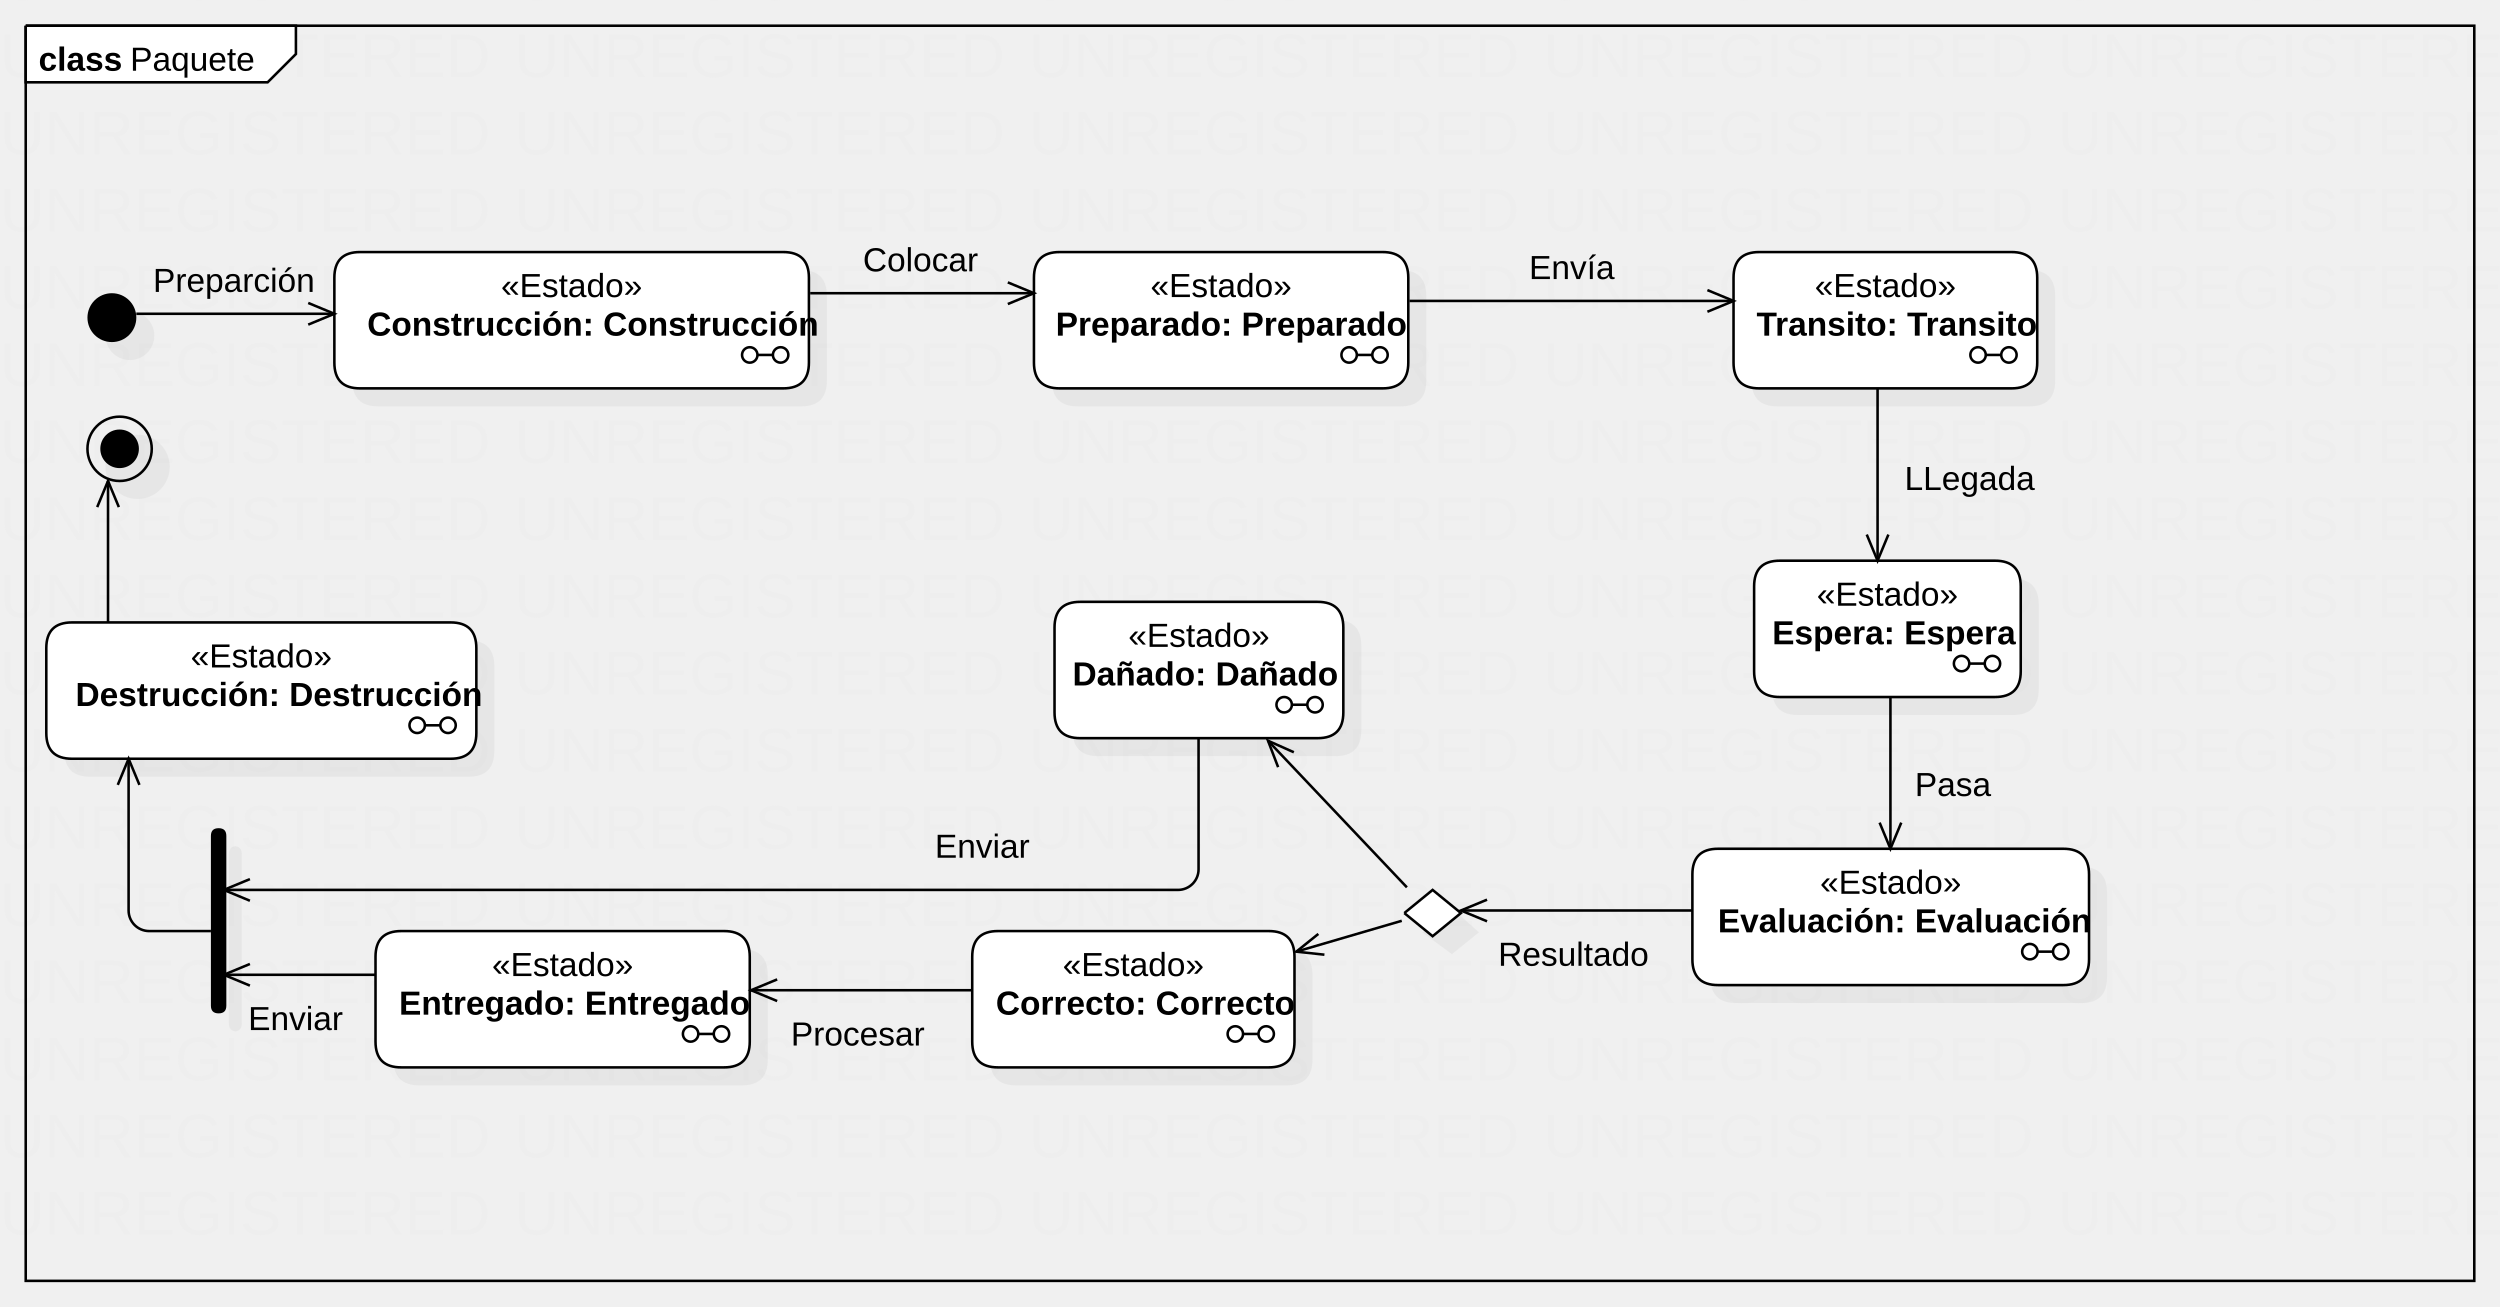
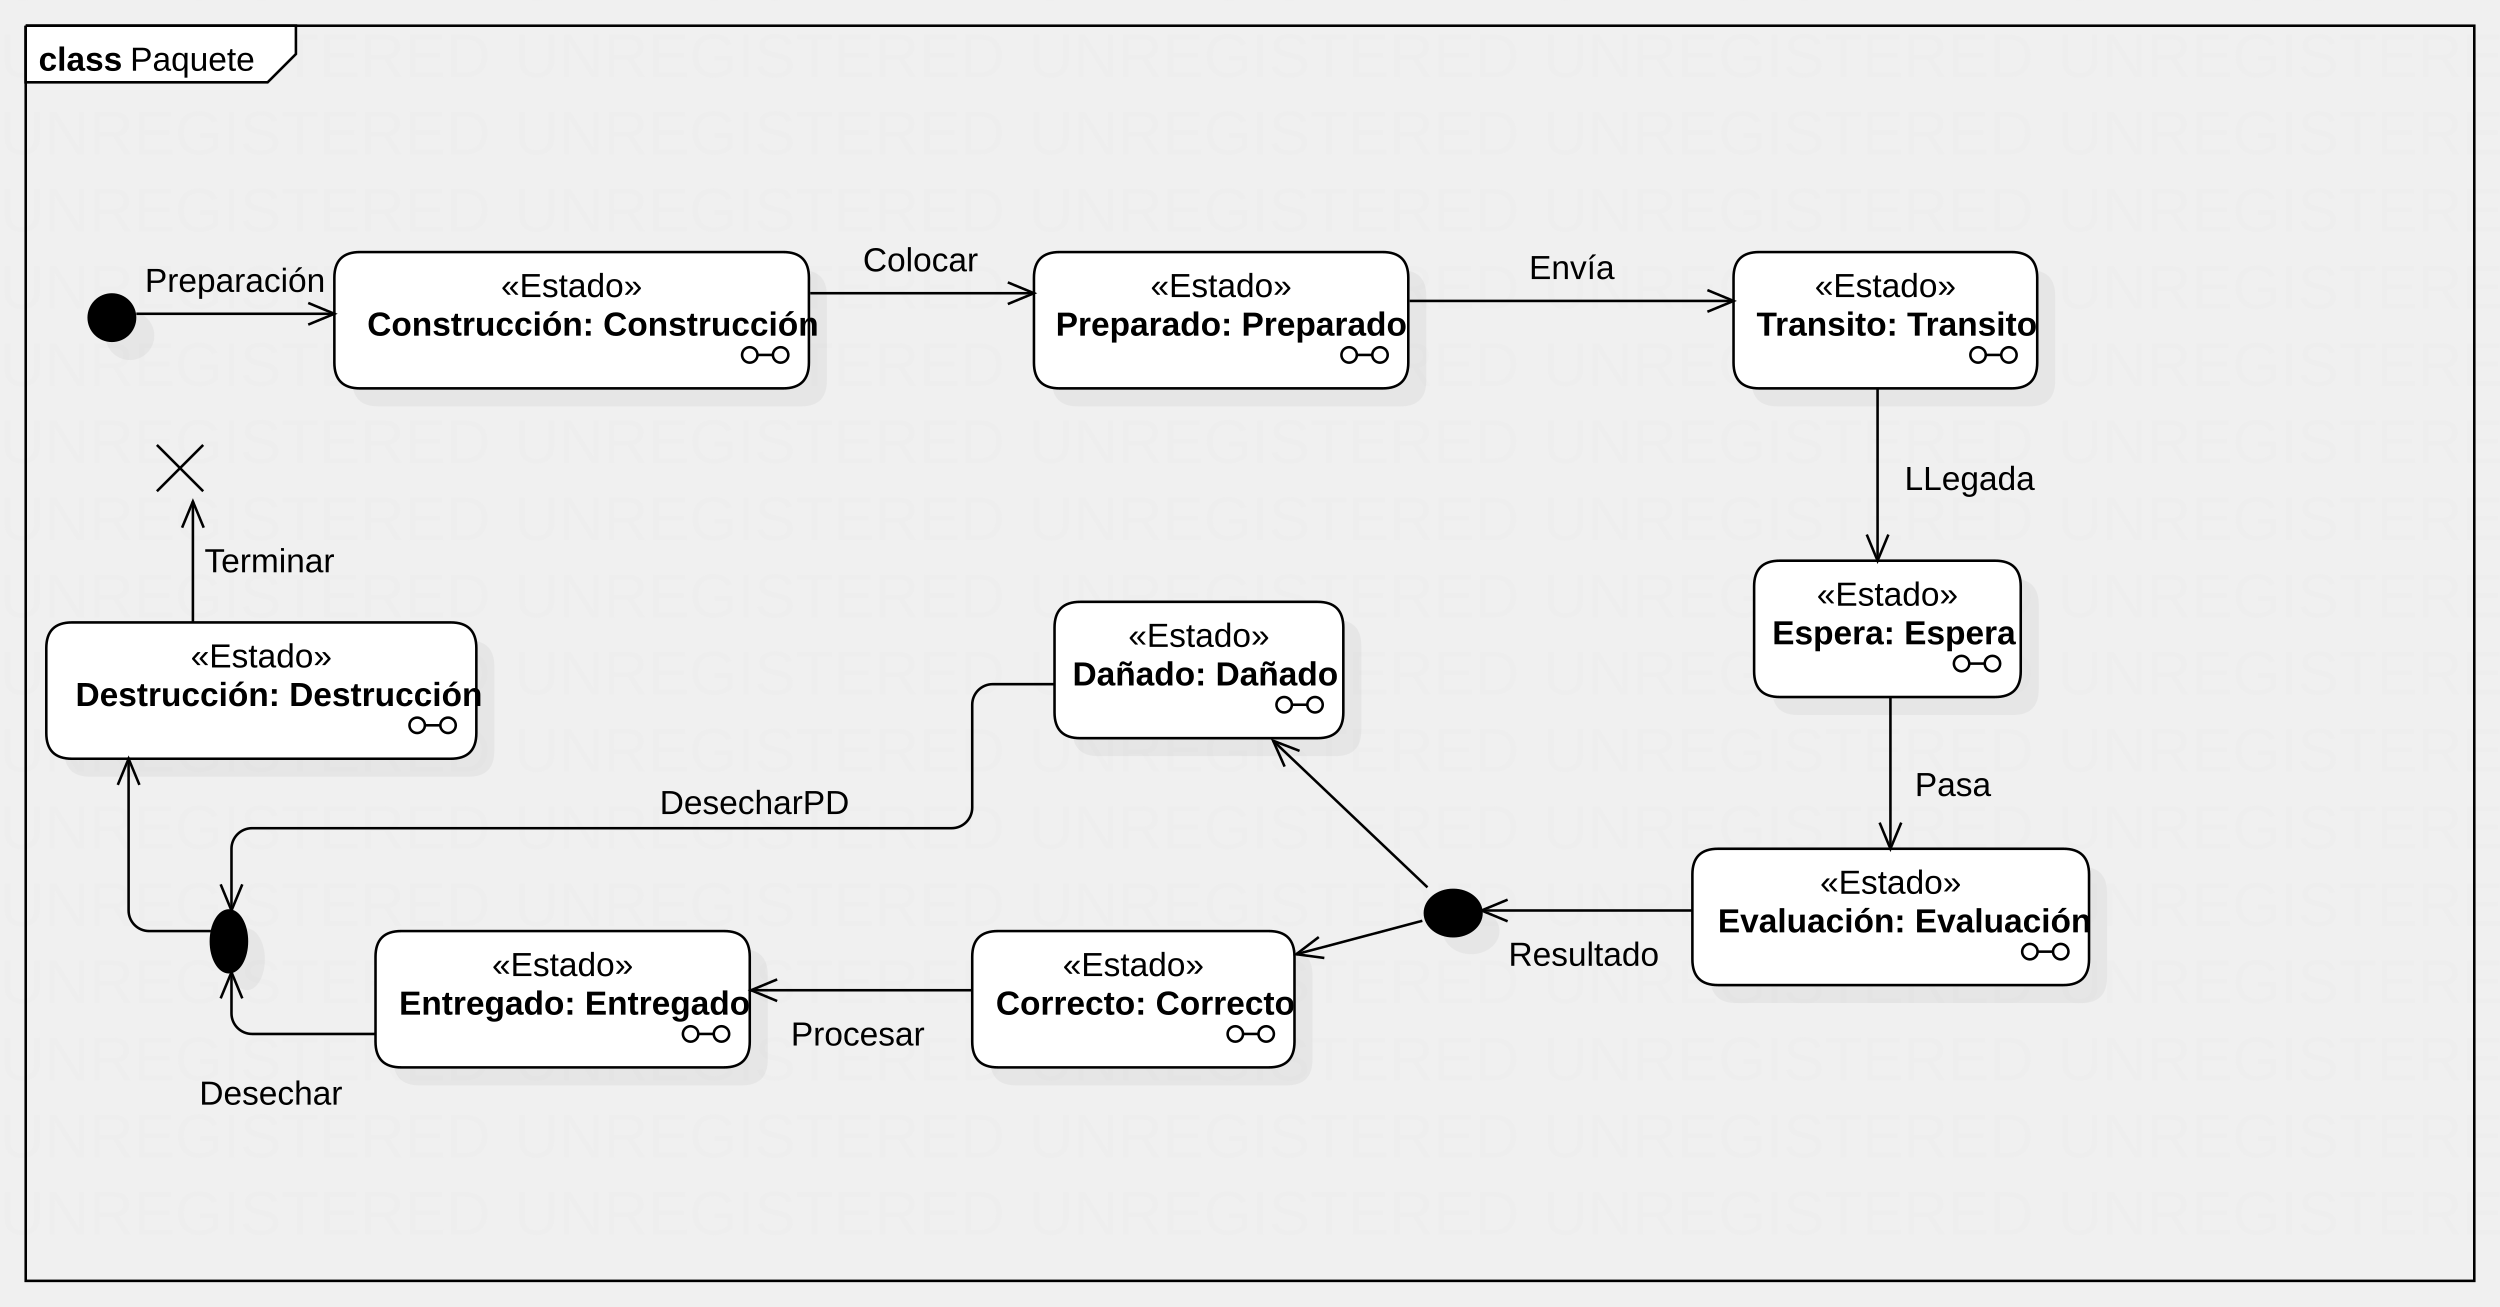
<svg xmlns="http://www.w3.org/2000/svg" version="1.1" width="972" height="508">
  <defs />
  <g>
    <text fill="#eeeeee" stroke="none" font-family="Arial" font-size="24px" font-style="normal" font-weight="normal" text-decoration="none" x="0" y="0">UNREGISTERED</text>
    <text fill="#eeeeee" stroke="none" font-family="Arial" font-size="24px" font-style="normal" font-weight="normal" text-decoration="none" x="0" y="30">UNREGISTERED</text>
    <text fill="#eeeeee" stroke="none" font-family="Arial" font-size="24px" font-style="normal" font-weight="normal" text-decoration="none" x="0" y="60">UNREGISTERED</text>
    <text fill="#eeeeee" stroke="none" font-family="Arial" font-size="24px" font-style="normal" font-weight="normal" text-decoration="none" x="0" y="90">UNREGISTERED</text>
    <text fill="#eeeeee" stroke="none" font-family="Arial" font-size="24px" font-style="normal" font-weight="normal" text-decoration="none" x="0" y="120">UNREGISTERED</text>
    <text fill="#eeeeee" stroke="none" font-family="Arial" font-size="24px" font-style="normal" font-weight="normal" text-decoration="none" x="0" y="150">UNREGISTERED</text>
    <text fill="#eeeeee" stroke="none" font-family="Arial" font-size="24px" font-style="normal" font-weight="normal" text-decoration="none" x="0" y="180">UNREGISTERED</text>
    <text fill="#eeeeee" stroke="none" font-family="Arial" font-size="24px" font-style="normal" font-weight="normal" text-decoration="none" x="0" y="210">UNREGISTERED</text>
    <text fill="#eeeeee" stroke="none" font-family="Arial" font-size="24px" font-style="normal" font-weight="normal" text-decoration="none" x="0" y="240">UNREGISTERED</text>
    <text fill="#eeeeee" stroke="none" font-family="Arial" font-size="24px" font-style="normal" font-weight="normal" text-decoration="none" x="0" y="270">UNREGISTERED</text>
    <text fill="#eeeeee" stroke="none" font-family="Arial" font-size="24px" font-style="normal" font-weight="normal" text-decoration="none" x="0" y="300">UNREGISTERED</text>
    <text fill="#eeeeee" stroke="none" font-family="Arial" font-size="24px" font-style="normal" font-weight="normal" text-decoration="none" x="0" y="330">UNREGISTERED</text>
    <text fill="#eeeeee" stroke="none" font-family="Arial" font-size="24px" font-style="normal" font-weight="normal" text-decoration="none" x="0" y="360">UNREGISTERED</text>
    <text fill="#eeeeee" stroke="none" font-family="Arial" font-size="24px" font-style="normal" font-weight="normal" text-decoration="none" x="0" y="390">UNREGISTERED</text>
    <text fill="#eeeeee" stroke="none" font-family="Arial" font-size="24px" font-style="normal" font-weight="normal" text-decoration="none" x="0" y="420">UNREGISTERED</text>
    <text fill="#eeeeee" stroke="none" font-family="Arial" font-size="24px" font-style="normal" font-weight="normal" text-decoration="none" x="0" y="450">UNREGISTERED</text>
    <text fill="#eeeeee" stroke="none" font-family="Arial" font-size="24px" font-style="normal" font-weight="normal" text-decoration="none" x="0" y="480">UNREGISTERED</text>
    <text fill="#eeeeee" stroke="none" font-family="Arial" font-size="24px" font-style="normal" font-weight="normal" text-decoration="none" x="200" y="0">UNREGISTERED</text>
    <text fill="#eeeeee" stroke="none" font-family="Arial" font-size="24px" font-style="normal" font-weight="normal" text-decoration="none" x="200" y="30">UNREGISTERED</text>
    <text fill="#eeeeee" stroke="none" font-family="Arial" font-size="24px" font-style="normal" font-weight="normal" text-decoration="none" x="200" y="60">UNREGISTERED</text>
    <text fill="#eeeeee" stroke="none" font-family="Arial" font-size="24px" font-style="normal" font-weight="normal" text-decoration="none" x="200" y="90">UNREGISTERED</text>
    <text fill="#eeeeee" stroke="none" font-family="Arial" font-size="24px" font-style="normal" font-weight="normal" text-decoration="none" x="200" y="120">UNREGISTERED</text>
    <text fill="#eeeeee" stroke="none" font-family="Arial" font-size="24px" font-style="normal" font-weight="normal" text-decoration="none" x="200" y="150">UNREGISTERED</text>
    <text fill="#eeeeee" stroke="none" font-family="Arial" font-size="24px" font-style="normal" font-weight="normal" text-decoration="none" x="200" y="180">UNREGISTERED</text>
    <text fill="#eeeeee" stroke="none" font-family="Arial" font-size="24px" font-style="normal" font-weight="normal" text-decoration="none" x="200" y="210">UNREGISTERED</text>
    <text fill="#eeeeee" stroke="none" font-family="Arial" font-size="24px" font-style="normal" font-weight="normal" text-decoration="none" x="200" y="240">UNREGISTERED</text>
    <text fill="#eeeeee" stroke="none" font-family="Arial" font-size="24px" font-style="normal" font-weight="normal" text-decoration="none" x="200" y="270">UNREGISTERED</text>
    <text fill="#eeeeee" stroke="none" font-family="Arial" font-size="24px" font-style="normal" font-weight="normal" text-decoration="none" x="200" y="300">UNREGISTERED</text>
    <text fill="#eeeeee" stroke="none" font-family="Arial" font-size="24px" font-style="normal" font-weight="normal" text-decoration="none" x="200" y="330">UNREGISTERED</text>
    <text fill="#eeeeee" stroke="none" font-family="Arial" font-size="24px" font-style="normal" font-weight="normal" text-decoration="none" x="200" y="360">UNREGISTERED</text>
    <text fill="#eeeeee" stroke="none" font-family="Arial" font-size="24px" font-style="normal" font-weight="normal" text-decoration="none" x="200" y="390">UNREGISTERED</text>
    <text fill="#eeeeee" stroke="none" font-family="Arial" font-size="24px" font-style="normal" font-weight="normal" text-decoration="none" x="200" y="420">UNREGISTERED</text>
    <text fill="#eeeeee" stroke="none" font-family="Arial" font-size="24px" font-style="normal" font-weight="normal" text-decoration="none" x="200" y="450">UNREGISTERED</text>
    <text fill="#eeeeee" stroke="none" font-family="Arial" font-size="24px" font-style="normal" font-weight="normal" text-decoration="none" x="200" y="480">UNREGISTERED</text>
    <text fill="#eeeeee" stroke="none" font-family="Arial" font-size="24px" font-style="normal" font-weight="normal" text-decoration="none" x="400" y="0">UNREGISTERED</text>
    <text fill="#eeeeee" stroke="none" font-family="Arial" font-size="24px" font-style="normal" font-weight="normal" text-decoration="none" x="400" y="30">UNREGISTERED</text>
    <text fill="#eeeeee" stroke="none" font-family="Arial" font-size="24px" font-style="normal" font-weight="normal" text-decoration="none" x="400" y="60">UNREGISTERED</text>
    <text fill="#eeeeee" stroke="none" font-family="Arial" font-size="24px" font-style="normal" font-weight="normal" text-decoration="none" x="400" y="90">UNREGISTERED</text>
    <text fill="#eeeeee" stroke="none" font-family="Arial" font-size="24px" font-style="normal" font-weight="normal" text-decoration="none" x="400" y="120">UNREGISTERED</text>
    <text fill="#eeeeee" stroke="none" font-family="Arial" font-size="24px" font-style="normal" font-weight="normal" text-decoration="none" x="400" y="150">UNREGISTERED</text>
    <text fill="#eeeeee" stroke="none" font-family="Arial" font-size="24px" font-style="normal" font-weight="normal" text-decoration="none" x="400" y="180">UNREGISTERED</text>
    <text fill="#eeeeee" stroke="none" font-family="Arial" font-size="24px" font-style="normal" font-weight="normal" text-decoration="none" x="400" y="210">UNREGISTERED</text>
    <text fill="#eeeeee" stroke="none" font-family="Arial" font-size="24px" font-style="normal" font-weight="normal" text-decoration="none" x="400" y="240">UNREGISTERED</text>
    <text fill="#eeeeee" stroke="none" font-family="Arial" font-size="24px" font-style="normal" font-weight="normal" text-decoration="none" x="400" y="270">UNREGISTERED</text>
    <text fill="#eeeeee" stroke="none" font-family="Arial" font-size="24px" font-style="normal" font-weight="normal" text-decoration="none" x="400" y="300">UNREGISTERED</text>
    <text fill="#eeeeee" stroke="none" font-family="Arial" font-size="24px" font-style="normal" font-weight="normal" text-decoration="none" x="400" y="330">UNREGISTERED</text>
    <text fill="#eeeeee" stroke="none" font-family="Arial" font-size="24px" font-style="normal" font-weight="normal" text-decoration="none" x="400" y="360">UNREGISTERED</text>
    <text fill="#eeeeee" stroke="none" font-family="Arial" font-size="24px" font-style="normal" font-weight="normal" text-decoration="none" x="400" y="390">UNREGISTERED</text>
    <text fill="#eeeeee" stroke="none" font-family="Arial" font-size="24px" font-style="normal" font-weight="normal" text-decoration="none" x="400" y="420">UNREGISTERED</text>
    <text fill="#eeeeee" stroke="none" font-family="Arial" font-size="24px" font-style="normal" font-weight="normal" text-decoration="none" x="400" y="450">UNREGISTERED</text>
    <text fill="#eeeeee" stroke="none" font-family="Arial" font-size="24px" font-style="normal" font-weight="normal" text-decoration="none" x="400" y="480">UNREGISTERED</text>
    <text fill="#eeeeee" stroke="none" font-family="Arial" font-size="24px" font-style="normal" font-weight="normal" text-decoration="none" x="600" y="0">UNREGISTERED</text>
    <text fill="#eeeeee" stroke="none" font-family="Arial" font-size="24px" font-style="normal" font-weight="normal" text-decoration="none" x="600" y="30">UNREGISTERED</text>
    <text fill="#eeeeee" stroke="none" font-family="Arial" font-size="24px" font-style="normal" font-weight="normal" text-decoration="none" x="600" y="60">UNREGISTERED</text>
    <text fill="#eeeeee" stroke="none" font-family="Arial" font-size="24px" font-style="normal" font-weight="normal" text-decoration="none" x="600" y="90">UNREGISTERED</text>
    <text fill="#eeeeee" stroke="none" font-family="Arial" font-size="24px" font-style="normal" font-weight="normal" text-decoration="none" x="600" y="120">UNREGISTERED</text>
    <text fill="#eeeeee" stroke="none" font-family="Arial" font-size="24px" font-style="normal" font-weight="normal" text-decoration="none" x="600" y="150">UNREGISTERED</text>
    <text fill="#eeeeee" stroke="none" font-family="Arial" font-size="24px" font-style="normal" font-weight="normal" text-decoration="none" x="600" y="180">UNREGISTERED</text>
    <text fill="#eeeeee" stroke="none" font-family="Arial" font-size="24px" font-style="normal" font-weight="normal" text-decoration="none" x="600" y="210">UNREGISTERED</text>
    <text fill="#eeeeee" stroke="none" font-family="Arial" font-size="24px" font-style="normal" font-weight="normal" text-decoration="none" x="600" y="240">UNREGISTERED</text>
    <text fill="#eeeeee" stroke="none" font-family="Arial" font-size="24px" font-style="normal" font-weight="normal" text-decoration="none" x="600" y="270">UNREGISTERED</text>
    <text fill="#eeeeee" stroke="none" font-family="Arial" font-size="24px" font-style="normal" font-weight="normal" text-decoration="none" x="600" y="300">UNREGISTERED</text>
    <text fill="#eeeeee" stroke="none" font-family="Arial" font-size="24px" font-style="normal" font-weight="normal" text-decoration="none" x="600" y="330">UNREGISTERED</text>
    <text fill="#eeeeee" stroke="none" font-family="Arial" font-size="24px" font-style="normal" font-weight="normal" text-decoration="none" x="600" y="360">UNREGISTERED</text>
    <text fill="#eeeeee" stroke="none" font-family="Arial" font-size="24px" font-style="normal" font-weight="normal" text-decoration="none" x="600" y="390">UNREGISTERED</text>
    <text fill="#eeeeee" stroke="none" font-family="Arial" font-size="24px" font-style="normal" font-weight="normal" text-decoration="none" x="600" y="420">UNREGISTERED</text>
    <text fill="#eeeeee" stroke="none" font-family="Arial" font-size="24px" font-style="normal" font-weight="normal" text-decoration="none" x="600" y="450">UNREGISTERED</text>
    <text fill="#eeeeee" stroke="none" font-family="Arial" font-size="24px" font-style="normal" font-weight="normal" text-decoration="none" x="600" y="480">UNREGISTERED</text>
    <text fill="#eeeeee" stroke="none" font-family="Arial" font-size="24px" font-style="normal" font-weight="normal" text-decoration="none" x="800" y="0">UNREGISTERED</text>
    <text fill="#eeeeee" stroke="none" font-family="Arial" font-size="24px" font-style="normal" font-weight="normal" text-decoration="none" x="800" y="30">UNREGISTERED</text>
    <text fill="#eeeeee" stroke="none" font-family="Arial" font-size="24px" font-style="normal" font-weight="normal" text-decoration="none" x="800" y="60">UNREGISTERED</text>
    <text fill="#eeeeee" stroke="none" font-family="Arial" font-size="24px" font-style="normal" font-weight="normal" text-decoration="none" x="800" y="90">UNREGISTERED</text>
    <text fill="#eeeeee" stroke="none" font-family="Arial" font-size="24px" font-style="normal" font-weight="normal" text-decoration="none" x="800" y="120">UNREGISTERED</text>
    <text fill="#eeeeee" stroke="none" font-family="Arial" font-size="24px" font-style="normal" font-weight="normal" text-decoration="none" x="800" y="150">UNREGISTERED</text>
    <text fill="#eeeeee" stroke="none" font-family="Arial" font-size="24px" font-style="normal" font-weight="normal" text-decoration="none" x="800" y="180">UNREGISTERED</text>
    <text fill="#eeeeee" stroke="none" font-family="Arial" font-size="24px" font-style="normal" font-weight="normal" text-decoration="none" x="800" y="210">UNREGISTERED</text>
    <text fill="#eeeeee" stroke="none" font-family="Arial" font-size="24px" font-style="normal" font-weight="normal" text-decoration="none" x="800" y="240">UNREGISTERED</text>
    <text fill="#eeeeee" stroke="none" font-family="Arial" font-size="24px" font-style="normal" font-weight="normal" text-decoration="none" x="800" y="270">UNREGISTERED</text>
    <text fill="#eeeeee" stroke="none" font-family="Arial" font-size="24px" font-style="normal" font-weight="normal" text-decoration="none" x="800" y="300">UNREGISTERED</text>
    <text fill="#eeeeee" stroke="none" font-family="Arial" font-size="24px" font-style="normal" font-weight="normal" text-decoration="none" x="800" y="330">UNREGISTERED</text>
    <text fill="#eeeeee" stroke="none" font-family="Arial" font-size="24px" font-style="normal" font-weight="normal" text-decoration="none" x="800" y="360">UNREGISTERED</text>
    <text fill="#eeeeee" stroke="none" font-family="Arial" font-size="24px" font-style="normal" font-weight="normal" text-decoration="none" x="800" y="390">UNREGISTERED</text>
    <text fill="#eeeeee" stroke="none" font-family="Arial" font-size="24px" font-style="normal" font-weight="normal" text-decoration="none" x="800" y="420">UNREGISTERED</text>
    <text fill="#eeeeee" stroke="none" font-family="Arial" font-size="24px" font-style="normal" font-weight="normal" text-decoration="none" x="800" y="450">UNREGISTERED</text>
    <text fill="#eeeeee" stroke="none" font-family="Arial" font-size="24px" font-style="normal" font-weight="normal" text-decoration="none" x="800" y="480">UNREGISTERED</text>
    <g transform="translate(-126,10) scale(1,1)">
      <path fill="none" stroke="#000000" d="M 136 0 L 1088 0 L 1088 488 L 136 488 L 136 0" stroke-miterlimit="10" />
    </g>
    <g transform="translate(-126,10) scale(1,1)">
      <path fill="#ffffff" stroke="none" d="M 136 0 L 136 22 L 230.051 22 L 241.051 11 L 241.051 0 L 136 0" />
    </g>
    <g transform="translate(-126,10) scale(1,1)">
      <path fill="none" stroke="#000000" d="M 136 0 L 136 22 L 230.051 22 L 241.051 11 L 241.051 0 L 136 0 L 136 0" stroke-miterlimit="10" />
    </g>
    <g transform="translate(-126,10) scale(1,1)">
      <g>
        <path fill="none" stroke="none" />
        <text fill="#000000" stroke="none" font-family="Arial" font-size="13px" font-style="normal" font-weight="normal" text-decoration="none" x="176.618" y="17.5">Paquete</text>
      </g>
    </g>
    <g transform="translate(-126,10) scale(1,1)">
      <g>
        <path fill="none" stroke="none" />
        <text fill="#000000" stroke="none" font-family="Arial" font-size="13px" font-style="normal" font-weight="bold" text-decoration="none" x="141" y="17.5">class</text>
      </g>
    </g>
    <g transform="translate(-126,10) scale(1,1)">
      <path fill="#C0C0C0" stroke="none" d="M 167 120.5 C 167 115.253 171.253 111 176.5 111 C 181.747 111 186 115.253 186 120.5 C 186 125.747 181.747 130 176.5 130 C 171.253 130 167 125.747 167 120.5 Z" opacity="0.2" />
    </g>
    <g transform="translate(-126,10) scale(1,1)">
      <path fill="#000000" stroke="none" d="M 160 113.5 C 160 108.253 164.253 104 169.5 104 C 174.747 104 179 108.253 179 113.5 C 179 118.747 174.747 123 169.5 123 C 164.253 123 160 118.747 160 113.5 Z" />
    </g>
    <g transform="translate(-126,10) scale(1,1)">
      <path fill="#C0C0C0" stroke="none" d="M 273 95 L 437.506 95 Q 447.506 95 447.506 105 L 447.506 138 Q 447.506 148 437.506 148 L 273 148 Q 263 148 263 138 L 263 105 Q 263 95 273 95 Z" opacity="0.2" />
    </g>
    <g transform="translate(-126,10) scale(1,1)">
      <path fill="#ffffff" stroke="none" d="M 266 88 L 430.506 88 Q 440.506 88 440.506 98 L 440.506 131 Q 440.506 141 430.506 141 L 266 141 Q 256 141 256 131 L 256 98 Q 256 88 266 88 Z" />
    </g>
    <g transform="translate(-126,10) scale(1,1)">
      <path fill="none" stroke="#000000" d="M 266 88 L 430.506 88 Q 440.506 88 440.506 98 L 440.506 131 Q 440.506 141 430.506 141 L 266 141 Q 256 141 256 131 L 256 98 Q 256 88 266 88 Z" stroke-miterlimit="10" />
    </g>
    <g transform="translate(-126,10) scale(1,1)">
      <path fill="none" stroke="#000000" d="M 414.506 128 C 414.506 126.343 415.849 125 417.506 125 C 419.163 125 420.506 126.343 420.506 128 C 420.506 129.657 419.163 131 417.506 131 C 415.849 131 414.506 129.657 414.506 128 Z" stroke-miterlimit="10" />
    </g>
    <g transform="translate(-126,10) scale(1,1)">
      <path fill="none" stroke="#000000" d="M 420.506 128 L 426.506 128" stroke-miterlimit="10" />
    </g>
    <g transform="translate(-126,10) scale(1,1)">
      <path fill="none" stroke="#000000" d="M 426.506 128 C 426.506 126.343 427.849 125 429.506 125 C 431.163 125 432.506 126.343 432.506 128 C 432.506 129.657 431.163 131 429.506 131 C 427.849 131 426.506 129.657 426.506 128 Z" stroke-miterlimit="10" />
    </g>
    <g transform="translate(-126,10) scale(1,1)">
      <g>
        <path fill="none" stroke="none" />
        <text fill="#000000" stroke="none" font-family="Arial" font-size="13px" font-style="normal" font-weight="normal" text-decoration="none" x="320.787" y="105.5">«Estado»</text>
      </g>
    </g>
    <g transform="translate(-126,10) scale(1,1)">
      <g>
        <path fill="none" stroke="none" />
        <text fill="#000000" stroke="none" font-family="Arial" font-size="13px" font-style="normal" font-weight="bold" text-decoration="none" x="268.774" y="120.5">Construcción: Construcción</text>
      </g>
    </g>
    <g transform="translate(-126,10) scale(1,1)">
      <path fill="none" stroke="#000000" d="M 179 112 L 256 112" stroke-miterlimit="10" />
    </g>
    <g transform="translate(-126,10) scale(1,1)">
      <path fill="none" stroke="#000000" d="M 245.837 116.21 L 256 112 L 245.837 107.79" stroke-miterlimit="10" />
    </g>
    <g transform="translate(-126,10) scale(1,1)">
      <g>
        <path fill="none" stroke="none" />
-         <text fill="#000000" stroke="none" font-family="Arial" font-size="13px" font-style="normal" font-weight="normal" text-decoration="none" x="185.5" y="103.5">Preparción</text>
+         <text fill="#000000" stroke="none" font-family="Arial" font-size="13px" font-style="normal" font-weight="normal" text-decoration="none" x="182.351" y="103.5">Preparación</text>
      </g>
    </g>
    <g transform="translate(-126,10) scale(1,1)">
      <path fill="#C0C0C0" stroke="none" d="M 817 95 L 915.072 95 Q 925.072 95 925.072 105 L 925.072 138 Q 925.072 148 915.072 148 L 817 148 Q 807 148 807 138 L 807 105 Q 807 95 817 95 Z" opacity="0.2" />
    </g>
    <g transform="translate(-126,10) scale(1,1)">
      <path fill="#ffffff" stroke="none" d="M 810 88 L 908.072 88 Q 918.072 88 918.072 98 L 918.072 131 Q 918.072 141 908.072 141 L 810 141 Q 800 141 800 131 L 800 98 Q 800 88 810 88 Z" />
    </g>
    <g transform="translate(-126,10) scale(1,1)">
      <path fill="none" stroke="#000000" d="M 810 88 L 908.072 88 Q 918.072 88 918.072 98 L 918.072 131 Q 918.072 141 908.072 141 L 810 141 Q 800 141 800 131 L 800 98 Q 800 88 810 88 Z" stroke-miterlimit="10" />
    </g>
    <g transform="translate(-126,10) scale(1,1)">
      <path fill="none" stroke="#000000" d="M 892.072 128 C 892.072 126.343 893.415 125 895.072 125 C 896.729 125 898.072 126.343 898.072 128 C 898.072 129.657 896.729 131 895.072 131 C 893.415 131 892.072 129.657 892.072 128 Z" stroke-miterlimit="10" />
    </g>
    <g transform="translate(-126,10) scale(1,1)">
      <path fill="none" stroke="#000000" d="M 898.072 128 L 904.072 128" stroke-miterlimit="10" />
    </g>
    <g transform="translate(-126,10) scale(1,1)">
      <path fill="none" stroke="#000000" d="M 904.072 128 C 904.072 126.343 905.415 125 907.072 125 C 908.729 125 910.072 126.343 910.072 128 C 910.072 129.657 908.729 131 907.072 131 C 905.415 131 904.072 129.657 904.072 128 Z" stroke-miterlimit="10" />
    </g>
    <g transform="translate(-126,10) scale(1,1)">
      <g>
        <path fill="none" stroke="none" />
        <text fill="#000000" stroke="none" font-family="Arial" font-size="13px" font-style="normal" font-weight="normal" text-decoration="none" x="831.57" y="105.5">«Estado»</text>
      </g>
    </g>
    <g transform="translate(-126,10) scale(1,1)">
      <g>
        <path fill="none" stroke="none" />
        <text fill="#000000" stroke="none" font-family="Arial" font-size="13px" font-style="normal" font-weight="bold" text-decoration="none" x="808.947" y="120.5">Transito: Transito</text>
      </g>
    </g>
    <g transform="translate(-126,10) scale(1,1)">
      <path fill="#C0C0C0" stroke="none" d="M 553 231 L 645.283 231 Q 655.283 231 655.283 241 L 655.283 274 Q 655.283 284 645.283 284 L 553 284 Q 543 284 543 274 L 543 241 Q 543 231 553 231 Z" opacity="0.2" />
    </g>
    <g transform="translate(-126,10) scale(1,1)">
      <path fill="#ffffff" stroke="none" d="M 546 224 L 638.283 224 Q 648.283 224 648.283 234 L 648.283 267 Q 648.283 277 638.283 277 L 546 277 Q 536 277 536 267 L 536 234 Q 536 224 546 224 Z" />
    </g>
    <g transform="translate(-126,10) scale(1,1)">
      <path fill="none" stroke="#000000" d="M 546 224 L 638.283 224 Q 648.283 224 648.283 234 L 648.283 267 Q 648.283 277 638.283 277 L 546 277 Q 536 277 536 267 L 536 234 Q 536 224 546 224 Z" stroke-miterlimit="10" />
    </g>
    <g transform="translate(-126,10) scale(1,1)">
      <path fill="none" stroke="#000000" d="M 622.283 264 C 622.283 262.343 623.626 261 625.283 261 C 626.94 261 628.283 262.343 628.283 264 C 628.283 265.657 626.94 267 625.283 267 C 623.626 267 622.283 265.657 622.283 264 Z" stroke-miterlimit="10" />
    </g>
    <g transform="translate(-126,10) scale(1,1)">
      <path fill="none" stroke="#000000" d="M 628.283 264 L 634.283 264" stroke-miterlimit="10" />
    </g>
    <g transform="translate(-126,10) scale(1,1)">
      <path fill="none" stroke="#000000" d="M 634.283 264 C 634.283 262.343 635.626 261 637.283 261 C 638.94 261 640.283 262.343 640.283 264 C 640.283 265.657 638.94 267 637.283 267 C 635.626 267 634.283 265.657 634.283 264 Z" stroke-miterlimit="10" />
    </g>
    <g transform="translate(-126,10) scale(1,1)">
      <g>
        <path fill="none" stroke="none" />
        <text fill="#000000" stroke="none" font-family="Arial" font-size="13px" font-style="normal" font-weight="normal" text-decoration="none" x="564.675" y="241.5">«Estado»</text>
      </g>
    </g>
    <g transform="translate(-126,10) scale(1,1)">
      <g>
        <path fill="none" stroke="none" />
        <text fill="#000000" stroke="none" font-family="Arial" font-size="13px" font-style="normal" font-weight="bold" text-decoration="none" x="542.991" y="256.5">Dañado: Dañado</text>
      </g>
    </g>
    <g transform="translate(-126,10) scale(1,1)">
      <path fill="#C0C0C0" stroke="none" d="M 801 327 L 935.215 327 Q 945.215 327 945.215 337 L 945.215 370 Q 945.215 380 935.215 380 L 801 380 Q 791 380 791 370 L 791 337 Q 791 327 801 327 Z" opacity="0.2" />
    </g>
    <g transform="translate(-126,10) scale(1,1)">
      <path fill="#ffffff" stroke="none" d="M 794 320 L 928.215 320 Q 938.215 320 938.215 330 L 938.215 363 Q 938.215 373 928.215 373 L 794 373 Q 784 373 784 363 L 784 330 Q 784 320 794 320 Z" />
    </g>
    <g transform="translate(-126,10) scale(1,1)">
      <path fill="none" stroke="#000000" d="M 794 320 L 928.215 320 Q 938.215 320 938.215 330 L 938.215 363 Q 938.215 373 928.215 373 L 794 373 Q 784 373 784 363 L 784 330 Q 784 320 794 320 Z" stroke-miterlimit="10" />
    </g>
    <g transform="translate(-126,10) scale(1,1)">
      <path fill="none" stroke="#000000" d="M 912.215 360 C 912.215 358.343 913.558 357 915.215 357 C 916.872 357 918.215 358.343 918.215 360 C 918.215 361.657 916.872 363 915.215 363 C 913.558 363 912.215 361.657 912.215 360 Z" stroke-miterlimit="10" />
    </g>
    <g transform="translate(-126,10) scale(1,1)">
      <path fill="none" stroke="#000000" d="M 918.215 360 L 924.215 360" stroke-miterlimit="10" />
    </g>
    <g transform="translate(-126,10) scale(1,1)">
      <path fill="none" stroke="#000000" d="M 924.215 360 C 924.215 358.343 925.558 357 927.215 357 C 928.872 357 930.215 358.343 930.215 360 C 930.215 361.657 928.872 363 927.215 363 C 925.558 363 924.215 361.657 924.215 360 Z" stroke-miterlimit="10" />
    </g>
    <g transform="translate(-126,10) scale(1,1)">
      <g>
        <path fill="none" stroke="none" />
        <text fill="#000000" stroke="none" font-family="Arial" font-size="13px" font-style="normal" font-weight="normal" text-decoration="none" x="833.641" y="337.5">«Estado»</text>
      </g>
    </g>
    <g transform="translate(-126,10) scale(1,1)">
      <g>
        <path fill="none" stroke="none" />
        <text fill="#000000" stroke="none" font-family="Arial" font-size="13px" font-style="normal" font-weight="bold" text-decoration="none" x="793.899" y="352.5">Evaluación: Evaluación</text>
      </g>
    </g>
    <g transform="translate(-126,10) scale(1,1)">
      <path fill="#C0C0C0" stroke="none" d="M 825 215 L 908.663 215 Q 918.663 215 918.663 225 L 918.663 258 Q 918.663 268 908.663 268 L 825 268 Q 815 268 815 258 L 815 225 Q 815 215 825 215 Z" opacity="0.2" />
    </g>
    <g transform="translate(-126,10) scale(1,1)">
      <path fill="#ffffff" stroke="none" d="M 818 208 L 901.663 208 Q 911.663 208 911.663 218 L 911.663 251 Q 911.663 261 901.663 261 L 818 261 Q 808 261 808 251 L 808 218 Q 808 208 818 208 Z" />
    </g>
    <g transform="translate(-126,10) scale(1,1)">
      <path fill="none" stroke="#000000" d="M 818 208 L 901.663 208 Q 911.663 208 911.663 218 L 911.663 251 Q 911.663 261 901.663 261 L 818 261 Q 808 261 808 251 L 808 218 Q 808 208 818 208 Z" stroke-miterlimit="10" />
    </g>
    <g transform="translate(-126,10) scale(1,1)">
      <path fill="none" stroke="#000000" d="M 885.663 248 C 885.663 246.343 887.006 245 888.663 245 C 890.319 245 891.663 246.343 891.663 248 C 891.663 249.657 890.319 251 888.663 251 C 887.006 251 885.663 249.657 885.663 248 Z" stroke-miterlimit="10" />
    </g>
    <g transform="translate(-126,10) scale(1,1)">
      <path fill="none" stroke="#000000" d="M 891.663 248 L 897.663 248" stroke-miterlimit="10" />
    </g>
    <g transform="translate(-126,10) scale(1,1)">
      <path fill="none" stroke="#000000" d="M 897.663 248 C 897.663 246.343 899.006 245 900.663 245 C 902.319 245 903.663 246.343 903.663 248 C 903.663 249.657 902.319 251 900.663 251 C 899.006 251 897.663 249.657 897.663 248 Z" stroke-miterlimit="10" />
    </g>
    <g transform="translate(-126,10) scale(1,1)">
      <g>
        <path fill="none" stroke="none" />
        <text fill="#000000" stroke="none" font-family="Arial" font-size="13px" font-style="normal" font-weight="normal" text-decoration="none" x="832.365" y="225.5">«Estado»</text>
      </g>
    </g>
    <g transform="translate(-126,10) scale(1,1)">
      <g>
        <path fill="none" stroke="none" />
        <text fill="#000000" stroke="none" font-family="Arial" font-size="13px" font-style="normal" font-weight="bold" text-decoration="none" x="815.03" y="240.5">Espera: Espera</text>
      </g>
    </g>
    <g transform="translate(-126,10) scale(1,1)">
      <path fill="#C0C0C0" stroke="none" d="M 545 95 L 670.544 95 Q 680.544 95 680.544 105 L 680.544 138 Q 680.544 148 670.544 148 L 545 148 Q 535 148 535 138 L 535 105 Q 535 95 545 95 Z" opacity="0.2" />
    </g>
    <g transform="translate(-126,10) scale(1,1)">
      <path fill="#ffffff" stroke="none" d="M 538 88 L 663.544 88 Q 673.544 88 673.544 98 L 673.544 131 Q 673.544 141 663.544 141 L 538 141 Q 528 141 528 131 L 528 98 Q 528 88 538 88 Z" />
    </g>
    <g transform="translate(-126,10) scale(1,1)">
      <path fill="none" stroke="#000000" d="M 538 88 L 663.544 88 Q 673.544 88 673.544 98 L 673.544 131 Q 673.544 141 663.544 141 L 538 141 Q 528 141 528 131 L 528 98 Q 528 88 538 88 Z" stroke-miterlimit="10" />
    </g>
    <g transform="translate(-126,10) scale(1,1)">
      <path fill="none" stroke="#000000" d="M 647.544 128 C 647.544 126.343 648.888 125 650.544 125 C 652.201 125 653.544 126.343 653.544 128 C 653.544 129.657 652.201 131 650.544 131 C 648.888 131 647.544 129.657 647.544 128 Z" stroke-miterlimit="10" />
    </g>
    <g transform="translate(-126,10) scale(1,1)">
      <path fill="none" stroke="#000000" d="M 653.544 128 L 659.544 128" stroke-miterlimit="10" />
    </g>
    <g transform="translate(-126,10) scale(1,1)">
      <path fill="none" stroke="#000000" d="M 659.544 128 C 659.544 126.343 660.888 125 662.544 125 C 664.201 125 665.544 126.343 665.544 128 C 665.544 129.657 664.201 131 662.544 131 C 660.888 131 659.544 129.657 659.544 128 Z" stroke-miterlimit="10" />
    </g>
    <g transform="translate(-126,10) scale(1,1)">
      <g>
        <path fill="none" stroke="none" />
        <text fill="#000000" stroke="none" font-family="Arial" font-size="13px" font-style="normal" font-weight="normal" text-decoration="none" x="573.306" y="105.5">«Estado»</text>
      </g>
    </g>
    <g transform="translate(-126,10) scale(1,1)">
      <g>
        <path fill="none" stroke="none" />
        <text fill="#000000" stroke="none" font-family="Arial" font-size="13px" font-style="normal" font-weight="bold" text-decoration="none" x="536.451" y="120.5">Preparado: Preparado</text>
      </g>
    </g>
    <g transform="translate(-126,10) scale(1,1)">
      <path fill="none" stroke="#000000" d="M 441 104 L 528 104" stroke-miterlimit="10" />
    </g>
    <g transform="translate(-126,10) scale(1,1)">
      <path fill="none" stroke="#000000" d="M 517.837 108.21 L 528 104 L 517.837 99.79" stroke-miterlimit="10" />
    </g>
    <g transform="translate(-126,10) scale(1,1)">
      <g>
        <path fill="none" stroke="none" />
        <text fill="#000000" stroke="none" font-family="Arial" font-size="13px" font-style="normal" font-weight="normal" text-decoration="none" x="461.5" y="95.5">Colocar</text>
      </g>
    </g>
    <g transform="translate(-126,10) scale(1,1)">
      <path fill="none" stroke="#000000" d="M 674 107 L 800 107" stroke-miterlimit="10" />
    </g>
    <g transform="translate(-126,10) scale(1,1)">
      <path fill="none" stroke="#000000" d="M 789.837 111.21 L 800 107 L 789.837 102.79" stroke-miterlimit="10" />
    </g>
    <g transform="translate(-126,10) scale(1,1)">
      <g>
        <path fill="none" stroke="none" />
        <text fill="#000000" stroke="none" font-family="Arial" font-size="13px" font-style="normal" font-weight="normal" text-decoration="none" x="720.5" y="98.5">Envía</text>
      </g>
    </g>
    <g transform="translate(-126,10) scale(1,1)">
      <path fill="none" stroke="#000000" d="M 856 141 L 856 208" stroke-miterlimit="10" />
    </g>
    <g transform="translate(-126,10) scale(1,1)">
      <path fill="none" stroke="#000000" d="M 851.79 197.837 L 856 208 L 860.21 197.837" stroke-miterlimit="10" />
    </g>
    <g transform="translate(-126,10) scale(1,1)">
      <g>
        <path fill="none" stroke="none" />
        <text fill="#000000" stroke="none" font-family="Arial" font-size="13px" font-style="normal" font-weight="normal" text-decoration="none" x="866.5" y="180.5">LLegada</text>
      </g>
    </g>
    <g transform="translate(-126,10) scale(1,1)">
      <path fill="none" stroke="#000000" d="M 861 261 L 861 320" stroke-miterlimit="10" />
    </g>
    <g transform="translate(-126,10) scale(1,1)">
      <path fill="none" stroke="#000000" d="M 856.79 309.837 L 861 320 L 865.21 309.837" stroke-miterlimit="10" />
    </g>
    <g transform="translate(-126,10) scale(1,1)">
      <g>
        <path fill="none" stroke="none" />
        <text fill="#000000" stroke="none" font-family="Arial" font-size="13px" font-style="normal" font-weight="normal" text-decoration="none" x="870.5" y="299.5">Pasa</text>
      </g>
    </g>
    <g transform="translate(-126,10) scale(1,1)">
-       <path fill="#C0C0C0" stroke="none" d="M 679 352.5 L 690.5 343 L 701 352.5 L 690.5 361 L 679 352.5" opacity="0.2" />
-     </g>
-     <g transform="translate(-126,10) scale(1,1)">
-       <path fill="#ffffff" stroke="none" d="M 672 345 L 683 336 L 694 345 L 683 354 L 672 345" />
-     </g>
-     <g transform="translate(-126,10) scale(1,1)">
-       <path fill="none" stroke="#000000" d="M 672 345 L 683 336 L 694 345 L 683 354 L 672 345 L 672 345" stroke-miterlimit="10" />
-     </g>
-     <g transform="translate(-126,10) scale(1,1)">
-       <path fill="none" stroke="#000000" d="M 784 344 L 694 344" stroke-miterlimit="10" />
-     </g>
-     <g transform="translate(-126,10) scale(1,1)">
-       <path fill="none" stroke="#000000" d="M 704.163 339.79 L 694 344 L 704.163 348.21" stroke-miterlimit="10" />
-     </g>
-     <g transform="translate(-126,10) scale(1,1)">
-       <g>
-         <path fill="none" stroke="none" />
-         <text fill="#000000" stroke="none" font-family="Arial" font-size="13px" font-style="normal" font-weight="normal" text-decoration="none" x="708.5" y="365.5">Resultado</text>
+       <path fill="#C0C0C0" stroke="none" d="M 687 352 C 687 347.029 691.925 343 698 343 C 704.075 343 709 347.029 709 352 C 709 356.971 704.075 361 698 361 C 691.925 361 687 356.971 687 352 Z" opacity="0.2" />
+     </g>
+     <g transform="translate(-126,10) scale(1,1)">
+       <path fill="#000000" stroke="none" d="M 680 345 C 680 340.029 684.925 336 691 336 C 697.075 336 702 340.029 702 345 C 702 349.971 697.075 354 691 354 C 684.925 354 680 349.971 680 345 Z" />
+     </g>
+     <g transform="translate(-126,10) scale(1,1)">
+       <path fill="none" stroke="#000000" d="M 680 345 C 680 340.029 684.925 336 691 336 C 697.075 336 702 340.029 702 345 C 702 349.971 697.075 354 691 354 C 684.925 354 680 349.971 680 345 Z" stroke-miterlimit="10" />
+     </g>
+     <g transform="translate(-126,10) scale(1,1)">
+       <path fill="none" stroke="#000000" d="M 784 344 L 702 344" stroke-miterlimit="10" />
+     </g>
+     <g transform="translate(-126,10) scale(1,1)">
+       <path fill="none" stroke="#000000" d="M 712.163 339.79 L 702 344 L 712.163 348.21" stroke-miterlimit="10" />
+     </g>
+     <g transform="translate(-126,10) scale(1,1)">
+       <g>
+         <path fill="none" stroke="none" />
+         <text fill="#000000" stroke="none" font-family="Arial" font-size="13px" font-style="normal" font-weight="normal" text-decoration="none" x="712.5" y="365.5">Resultado</text>
      </g>
    </g>
    <g transform="translate(-126,10) scale(1,1)">
      <path fill="#C0C0C0" stroke="none" d="M 521 359 L 626.295 359 Q 636.295 359 636.295 369 L 636.295 402 Q 636.295 412 626.295 412 L 521 412 Q 511 412 511 402 L 511 369 Q 511 359 521 359 Z" opacity="0.2" />
    </g>
    <g transform="translate(-126,10) scale(1,1)">
      <path fill="#ffffff" stroke="none" d="M 514 352 L 619.295 352 Q 629.295 352 629.295 362 L 629.295 395 Q 629.295 405 619.295 405 L 514 405 Q 504 405 504 395 L 504 362 Q 504 352 514 352 Z" />
    </g>
    <g transform="translate(-126,10) scale(1,1)">
      <path fill="none" stroke="#000000" d="M 514 352 L 619.295 352 Q 629.295 352 629.295 362 L 629.295 395 Q 629.295 405 619.295 405 L 514 405 Q 504 405 504 395 L 504 362 Q 504 352 514 352 Z" stroke-miterlimit="10" />
    </g>
    <g transform="translate(-126,10) scale(1,1)">
      <path fill="none" stroke="#000000" d="M 603.295 392 C 603.295 390.343 604.639 389 606.295 389 C 607.952 389 609.295 390.343 609.295 392 C 609.295 393.657 607.952 395 606.295 395 C 604.639 395 603.295 393.657 603.295 392 Z" stroke-miterlimit="10" />
    </g>
    <g transform="translate(-126,10) scale(1,1)">
      <path fill="none" stroke="#000000" d="M 609.295 392 L 615.295 392" stroke-miterlimit="10" />
    </g>
    <g transform="translate(-126,10) scale(1,1)">
      <path fill="none" stroke="#000000" d="M 615.295 392 C 615.295 390.343 616.639 389 618.295 389 C 619.952 389 621.295 390.343 621.295 392 C 621.295 393.657 619.952 395 618.295 395 C 616.639 395 615.295 393.657 615.295 392 Z" stroke-miterlimit="10" />
    </g>
    <g transform="translate(-126,10) scale(1,1)">
      <g>
        <path fill="none" stroke="none" />
        <text fill="#000000" stroke="none" font-family="Arial" font-size="13px" font-style="normal" font-weight="normal" text-decoration="none" x="539.181" y="369.5">«Estado»</text>
      </g>
    </g>
    <g transform="translate(-126,10) scale(1,1)">
      <g>
        <path fill="none" stroke="none" />
        <text fill="#000000" stroke="none" font-family="Arial" font-size="13px" font-style="normal" font-weight="bold" text-decoration="none" x="513.188" y="384.5">Correcto: Correcto</text>
      </g>
    </g>
    <g transform="translate(-126,10) scale(1,1)">
      <path fill="#C0C0C0" stroke="none" d="M 161 239 L 308.203 239 Q 318.203 239 318.203 249 L 318.203 282 Q 318.203 292 308.203 292 L 161 292 Q 151 292 151 282 L 151 249 Q 151 239 161 239 Z" opacity="0.2" />
    </g>
    <g transform="translate(-126,10) scale(1,1)">
      <path fill="#ffffff" stroke="none" d="M 154 232 L 301.203 232 Q 311.203 232 311.203 242 L 311.203 275 Q 311.203 285 301.203 285 L 154 285 Q 144 285 144 275 L 144 242 Q 144 232 154 232 Z" />
    </g>
    <g transform="translate(-126,10) scale(1,1)">
      <path fill="none" stroke="#000000" d="M 154 232 L 301.203 232 Q 311.203 232 311.203 242 L 311.203 275 Q 311.203 285 301.203 285 L 154 285 Q 144 285 144 275 L 144 242 Q 144 232 154 232 Z" stroke-miterlimit="10" />
    </g>
    <g transform="translate(-126,10) scale(1,1)">
      <path fill="none" stroke="#000000" d="M 285.203 272 C 285.203 270.343 286.546 269 288.203 269 C 289.859 269 291.203 270.343 291.203 272 C 291.203 273.657 289.859 275 288.203 275 C 286.546 275 285.203 273.657 285.203 272 Z" stroke-miterlimit="10" />
    </g>
    <g transform="translate(-126,10) scale(1,1)">
      <path fill="none" stroke="#000000" d="M 291.203 272 L 297.203 272" stroke-miterlimit="10" />
    </g>
    <g transform="translate(-126,10) scale(1,1)">
      <path fill="none" stroke="#000000" d="M 297.203 272 C 297.203 270.343 298.546 269 300.203 269 C 301.859 269 303.203 270.343 303.203 272 C 303.203 273.657 301.859 275 300.203 275 C 298.546 275 297.203 273.657 297.203 272 Z" stroke-miterlimit="10" />
    </g>
    <g transform="translate(-126,10) scale(1,1)">
      <g>
        <path fill="none" stroke="none" />
        <text fill="#000000" stroke="none" font-family="Arial" font-size="13px" font-style="normal" font-weight="normal" text-decoration="none" x="200.135" y="249.5">«Estado»</text>
      </g>
    </g>
    <g transform="translate(-126,10) scale(1,1)">
      <g>
        <path fill="none" stroke="none" />
        <text fill="#000000" stroke="none" font-family="Arial" font-size="13px" font-style="normal" font-weight="bold" text-decoration="none" x="155.352" y="264.5">Destrucción: Destrucción</text>
      </g>
    </g>
    <g transform="translate(-126,10) scale(1,1)">
-       <path fill="#C0C0C0" stroke="none" d="M 167 171.5 C 167 164.596 172.596 159 179.5 159 C 186.404 159 192 164.596 192 171.5 C 192 178.404 186.404 184 179.5 184 C 172.596 184 167 178.404 167 171.5 Z" opacity="0.2" />
-     </g>
-     <g transform="translate(-126,10) scale(1,1)">
-       <path fill="none" stroke="#000000" d="M 160 164.5 C 160 157.596 165.596 152 172.5 152 C 179.404 152 185 157.596 185 164.5 C 185 171.404 179.404 177 172.5 177 C 165.596 177 160 171.404 160 164.5 Z" stroke-miterlimit="10" />
-     </g>
-     <g transform="translate(-126,10) scale(1,1)">
-       <path fill="#000000" stroke="none" d="M 165 164.5 C 165 160.358 168.358 157 172.5 157 C 176.642 157 180 160.358 180 164.5 C 180 168.642 176.642 172 172.5 172 C 168.358 172 165 168.642 165 164.5 Z" />
-     </g>
-     <g transform="translate(-126,10) scale(1,1)">
-       <path fill="none" stroke="#000000" d="M 168 232 L 168 177" stroke-miterlimit="10" />
-     </g>
-     <g transform="translate(-126,10) scale(1,1)">
-       <path fill="none" stroke="#000000" d="M 172.21 187.163 L 168 177 L 163.79 187.163" stroke-miterlimit="10" />
-     </g>
-     <g transform="translate(-126,10) scale(1,1)">
-       <path fill="none" stroke="#000000" d="M 673 335 L 619 278" stroke-miterlimit="10" />
-     </g>
-     <g transform="translate(-126,10) scale(1,1)">
-       <path fill="none" stroke="#000000" d="M 629.045 282.483 L 619 278 L 622.933 288.273" stroke-miterlimit="10" />
-     </g>
-     <g transform="translate(-126,10) scale(1,1)">
-       <path fill="none" stroke="#000000" d="M 671 348 L 630 360" stroke-miterlimit="10" />
-     </g>
-     <g transform="translate(-126,10) scale(1,1)">
-       <path fill="none" stroke="#000000" d="M 638.571 353.105 L 630 360 L 640.936 361.185" stroke-miterlimit="10" />
+       <path fill="none" stroke="#000000" d="M 681 335 L 621 278" stroke-miterlimit="10" />
+     </g>
+     <g transform="translate(-126,10) scale(1,1)">
+       <path fill="none" stroke="#000000" d="M 631.267 281.948 L 621 278 L 625.469 288.051" stroke-miterlimit="10" />
+     </g>
+     <g transform="translate(-126,10) scale(1,1)">
+       <path fill="none" stroke="#000000" d="M 679 348 L 630 361" stroke-miterlimit="10" />
+     </g>
+     <g transform="translate(-126,10) scale(1,1)">
+       <path fill="none" stroke="#000000" d="M 638.743 354.325 L 630 361 L 640.902 362.463" stroke-miterlimit="10" />
    </g>
    <g transform="translate(-126,10) scale(1,1)">
      <path fill="#C0C0C0" stroke="none" d="M 289 359 L 414.506 359 Q 424.506 359 424.506 369 L 424.506 402 Q 424.506 412 414.506 412 L 289 412 Q 279 412 279 402 L 279 369 Q 279 359 289 359 Z" opacity="0.2" />
    </g>
    <g transform="translate(-126,10) scale(1,1)">
      <path fill="#ffffff" stroke="none" d="M 282 352 L 407.506 352 Q 417.506 352 417.506 362 L 417.506 395 Q 417.506 405 407.506 405 L 282 405 Q 272 405 272 395 L 272 362 Q 272 352 282 352 Z" />
    </g>
    <g transform="translate(-126,10) scale(1,1)">
      <path fill="none" stroke="#000000" d="M 282 352 L 407.506 352 Q 417.506 352 417.506 362 L 417.506 395 Q 417.506 405 407.506 405 L 282 405 Q 272 405 272 395 L 272 362 Q 272 352 282 352 Z" stroke-miterlimit="10" />
    </g>
    <g transform="translate(-126,10) scale(1,1)">
      <path fill="none" stroke="#000000" d="M 391.506 392 C 391.506 390.343 392.849 389 394.506 389 C 396.163 389 397.506 390.343 397.506 392 C 397.506 393.657 396.163 395 394.506 395 C 392.849 395 391.506 393.657 391.506 392 Z" stroke-miterlimit="10" />
    </g>
    <g transform="translate(-126,10) scale(1,1)">
      <path fill="none" stroke="#000000" d="M 397.506 392 L 403.506 392" stroke-miterlimit="10" />
    </g>
    <g transform="translate(-126,10) scale(1,1)">
      <path fill="none" stroke="#000000" d="M 403.506 392 C 403.506 390.343 404.849 389 406.506 389 C 408.163 389 409.506 390.343 409.506 392 C 409.506 393.657 408.163 395 406.506 395 C 404.849 395 403.506 393.657 403.506 392 Z" stroke-miterlimit="10" />
    </g>
    <g transform="translate(-126,10) scale(1,1)">
      <g>
        <path fill="none" stroke="none" />
        <text fill="#000000" stroke="none" font-family="Arial" font-size="13px" font-style="normal" font-weight="normal" text-decoration="none" x="317.287" y="369.5">«Estado»</text>
      </g>
    </g>
    <g transform="translate(-126,10) scale(1,1)">
      <g>
        <path fill="none" stroke="none" />
        <text fill="#000000" stroke="none" font-family="Arial" font-size="13px" font-style="normal" font-weight="bold" text-decoration="none" x="281.15" y="384.5">Entregado: Entregado</text>
      </g>
    </g>
    <g transform="translate(-126,10) scale(1,1)">
      <path fill="none" stroke="#000000" d="M 504 375 L 418 375" stroke-miterlimit="10" />
    </g>
    <g transform="translate(-126,10) scale(1,1)">
      <path fill="none" stroke="#000000" d="M 428.163 370.79 L 418 375 L 428.163 379.21" stroke-miterlimit="10" />
    </g>
    <g transform="translate(-126,10) scale(1,1)">
      <g>
        <path fill="none" stroke="none" />
        <text fill="#000000" stroke="none" font-family="Arial" font-size="13px" font-style="normal" font-weight="normal" text-decoration="none" x="433.5" y="396.5">Procesar</text>
      </g>
    </g>
    <g transform="translate(-126,10) scale(1,1)">
-       <path fill="#C0C0C0" stroke="none" d="M 218 319 L 217 319 Q 220 319 220 322 L 220 388 Q 220 391 217 391 L 218 391 Q 215 391 215 388 L 215 322 Q 215 319 218 319 Z" opacity="0.2" />
-     </g>
-     <g transform="translate(-126,10) scale(1,1)">
-       <path fill="#000000" stroke="none" d="M 211 312 L 211 312 Q 214 312 214 315 L 214 381 Q 214 384 211 384 L 211 384 Q 208 384 208 381 L 208 315 Q 208 312 211 312 Z" />
-     </g>
-     <g transform="translate(-126,10) scale(1,1)">
-       <path fill="none" stroke="#000000" d="M 272 369 L 213 369" stroke-miterlimit="10" />
-     </g>
-     <g transform="translate(-126,10) scale(1,1)">
-       <path fill="none" stroke="#000000" d="M 223.163 364.79 L 213 369 L 223.163 373.21" stroke-miterlimit="10" />
-     </g>
-     <g transform="translate(-126,10) scale(1,1)">
-       <g>
-         <path fill="none" stroke="none" />
-         <text fill="#000000" stroke="none" font-family="Arial" font-size="13px" font-style="normal" font-weight="normal" text-decoration="none" x="222.5" y="390.5">Enviar</text>
-       </g>
-     </g>
-     <g transform="translate(-126,10) scale(1,1)">
-       <path fill="none" stroke="#000000" d="M 592 277 L 592 328 M 592 328 A 8 8 0 0 1 584 336 L 213 336" stroke-miterlimit="10" />
-     </g>
-     <g transform="translate(-126,10) scale(1,1)">
-       <path fill="none" stroke="#000000" d="M 223.163 331.79 L 213 336 L 223.163 340.21" stroke-miterlimit="10" />
-     </g>
-     <g transform="translate(-126,10) scale(1,1)">
-       <g>
-         <path fill="none" stroke="none" />
-         <text fill="#000000" stroke="none" font-family="Arial" font-size="13px" font-style="normal" font-weight="normal" text-decoration="none" x="489.5" y="323.5">Enviar</text>
+       <path fill="#C0C0C0" stroke="none" d="M 215 363 C 215 356.373 218.134 351 222 351 C 225.866 351 229 356.373 229 363 C 229 369.627 225.866 375 222 375 C 218.134 375 215 369.627 215 363 Z" opacity="0.2" />
+     </g>
+     <g transform="translate(-126,10) scale(1,1)">
+       <path fill="#000000" stroke="none" d="M 208 356 C 208 349.373 211.134 344 215 344 C 218.866 344 222 349.373 222 356 C 222 362.627 218.866 368 215 368 C 211.134 368 208 362.627 208 356 Z" />
+     </g>
+     <g transform="translate(-126,10) scale(1,1)">
+       <path fill="none" stroke="#000000" d="M 208 356 C 208 349.373 211.134 344 215 344 C 218.866 344 222 349.373 222 356 C 222 362.627 218.866 368 215 368 C 211.134 368 208 362.627 208 356 Z" stroke-miterlimit="10" />
+     </g>
+     <g transform="translate(-126,10) scale(1,1)">
+       <path fill="none" stroke="#000000" d="M 272 392 L 224 392 M 224 392 A 8 8 0 0 1 216 384 L 216 368" stroke-miterlimit="10" />
+     </g>
+     <g transform="translate(-126,10) scale(1,1)">
+       <path fill="none" stroke="#000000" d="M 220.21 378.163 L 216 368 L 211.79 378.163" stroke-miterlimit="10" />
+     </g>
+     <g transform="translate(-126,10) scale(1,1)">
+       <g>
+         <path fill="none" stroke="none" />
+         <text fill="#000000" stroke="none" font-family="Arial" font-size="13px" font-style="normal" font-weight="normal" text-decoration="none" x="203.5" y="419.5">Desechar</text>
+       </g>
+     </g>
+     <g transform="translate(-126,10) scale(1,1)">
+       <path fill="none" stroke="#000000" d="M 536 256 L 512 256 M 512 256 A 8 8 0 0 0 504 264 L 504 304 M 504 304 A 8 8 0 0 1 496 312 L 224 312 M 224 312 A 8 8 0 0 0 216 320 L 216 344" stroke-miterlimit="10" />
+     </g>
+     <g transform="translate(-126,10) scale(1,1)">
+       <path fill="none" stroke="#000000" d="M 211.79 333.837 L 216 344 L 220.21 333.837" stroke-miterlimit="10" />
+     </g>
+     <g transform="translate(-126,10) scale(1,1)">
+       <g>
+         <path fill="none" stroke="none" />
+         <text fill="#000000" stroke="none" font-family="Arial" font-size="13px" font-style="normal" font-weight="normal" text-decoration="none" x="382.5" y="306.5">DesecharPD</text>
      </g>
    </g>
    <g transform="translate(-126,10) scale(1,1)">
      <path fill="none" stroke="#000000" d="M 208 352 L 184 352 M 184 352 A 8 8 0 0 1 176 344 L 176 285" stroke-miterlimit="10" />
    </g>
    <g transform="translate(-126,10) scale(1,1)">
      <path fill="none" stroke="#000000" d="M 180.21 295.163 L 176 285 L 171.79 295.163" stroke-miterlimit="10" />
+     </g>
+     <g transform="translate(-126,10) scale(1,1)">
+       <path fill="none" stroke="#000000" d="M 187 163 L 205 181" stroke-miterlimit="10" />
+     </g>
+     <g transform="translate(-126,10) scale(1,1)">
+       <path fill="none" stroke="#000000" d="M 205 163 L 187 181" stroke-miterlimit="10" />
+     </g>
+     <g transform="translate(-126,10) scale(1,1)">
+       <path fill="none" stroke="#000000" d="M 201 232 L 201 185" stroke-miterlimit="10" />
+     </g>
+     <g transform="translate(-126,10) scale(1,1)">
+       <path fill="none" stroke="#000000" d="M 205.21 195.163 L 201 185 L 196.79 195.163" stroke-miterlimit="10" />
+     </g>
+     <g transform="translate(-126,10) scale(1,1)">
+       <g>
+         <path fill="none" stroke="none" />
+         <text fill="#000000" stroke="none" font-family="Arial" font-size="13px" font-style="normal" font-weight="normal" text-decoration="none" x="205.5" y="212.5">Terminar</text>
+       </g>
    </g>
  </g>
</svg>
